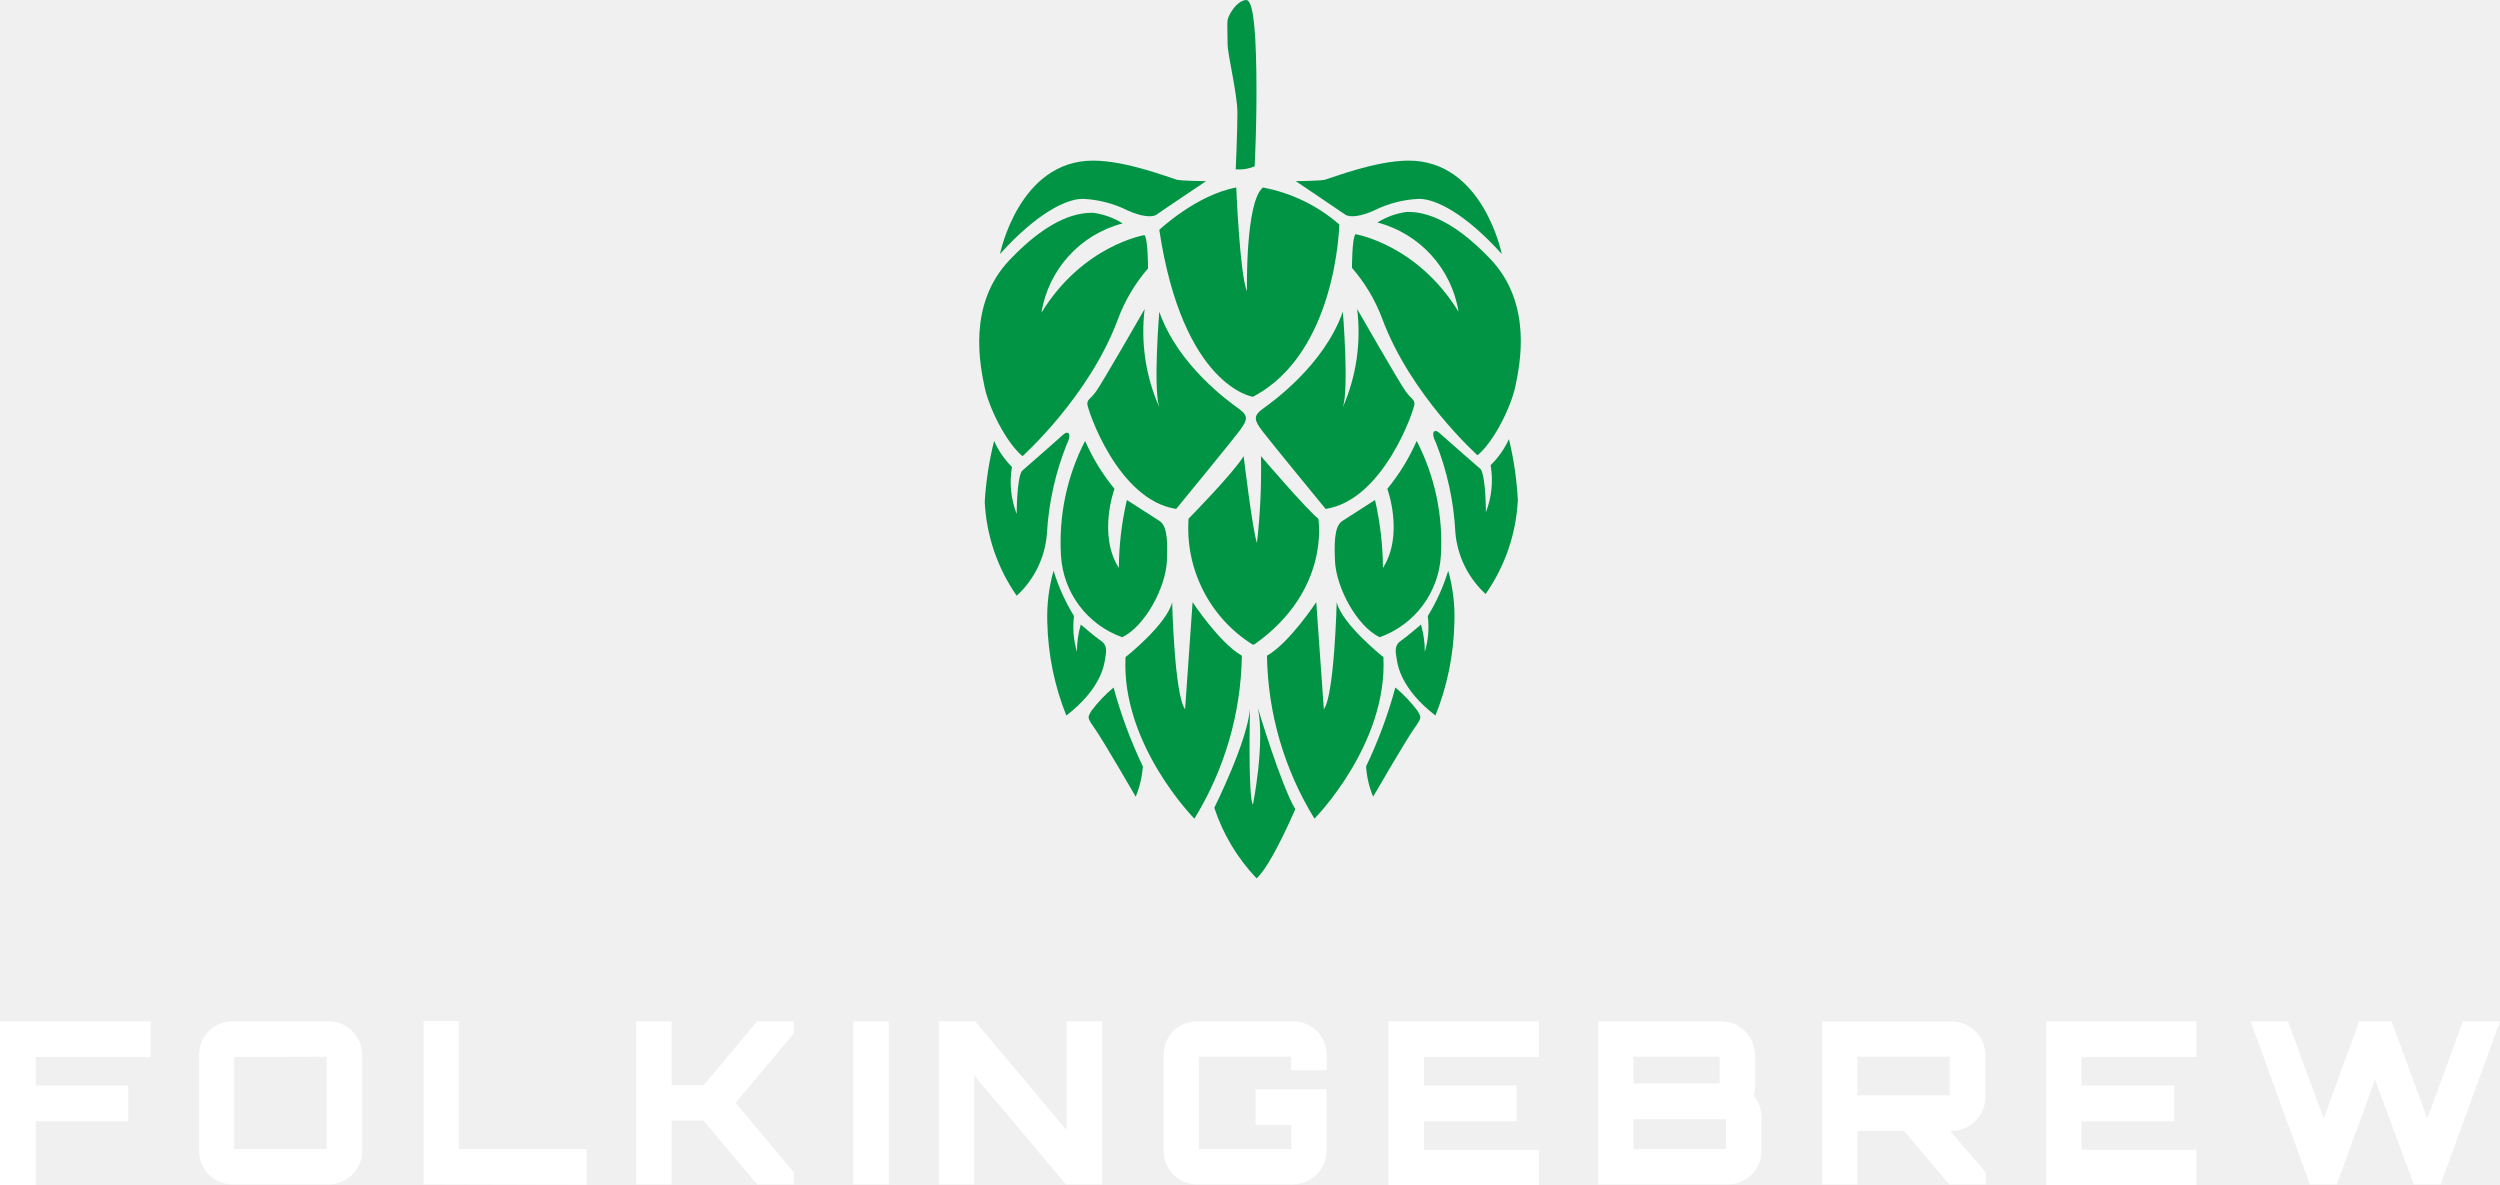
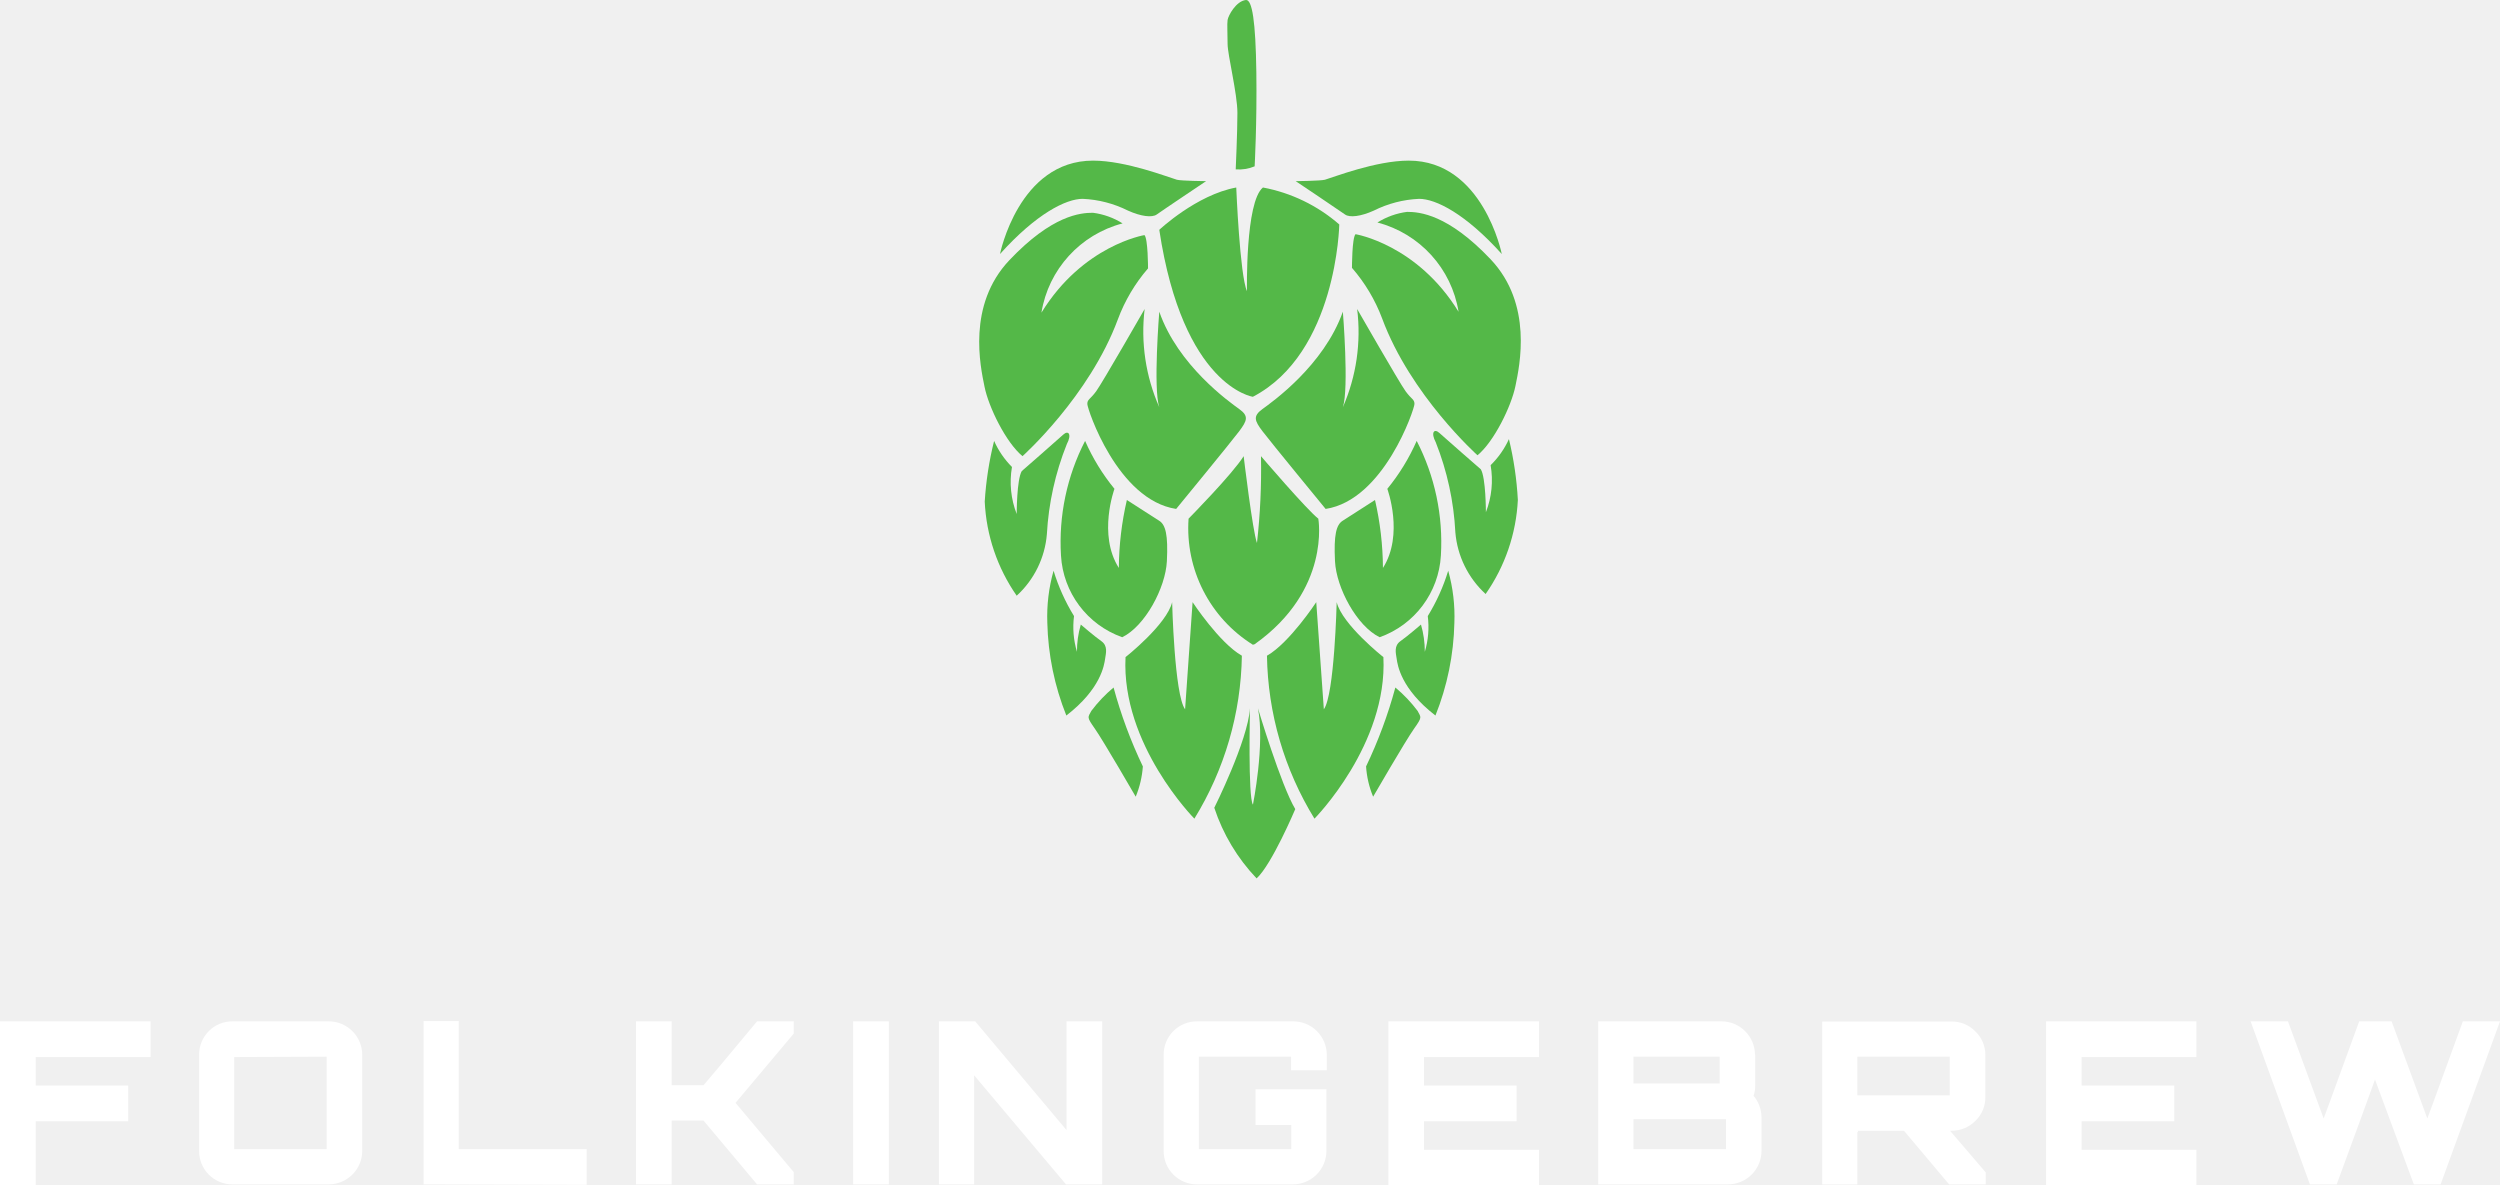
<svg xmlns="http://www.w3.org/2000/svg" width="280" height="132.65" viewBox="0 0 280 132.65">
-   <path d="M135.08,20.29s-5,3.35-5.52,3.73-1.78.22-3.22-.43a12.58,12.58,0,0,0-5.08-1.32c-1.87,0-5.2,1.67-9.26,6.18,0,0,2.09-10.46,10.42-10.46,3.71,0,8.5,1.89,9.39,2.14C132.28,20.26,135.08,20.29,135.08,20.29Z" transform="translate(0 0)" fill="#009444" />
-   <path d="M128.18,26.33s-6.9,1.13-11.54,8.69a12.37,12.37,0,0,1,9.09-10,8.26,8.26,0,0,0-3.32-1.19c-1.39,0-4.57.26-9.35,5.3s-3.25,11.94-2.79,14.2,2.39,6.23,4.25,7.76c0,0,7.49-6.7,10.68-15.32a18.64,18.64,0,0,1,3.38-5.71S128.58,26.73,128.18,26.33Z" transform="translate(0 0)" fill="#009444" />
-   <path d="M128.2,34.61s-4.73,8.25-5.42,9.2-1,.89-1,1.44S125.16,56,131.73,57c0,0,6.17-7.51,7.06-8.7s1.1-1.7,0-2.49-6.86-4.88-8.95-10.9c0,0-.7,8.61,0,10.7A21,21,0,0,1,128.2,34.61Z" transform="translate(0 0)" fill="#009444" />
-   <path d="M121.53,49.38a23.15,23.15,0,0,0,3.29,5.37s-1.89,5.13.49,8.86a34.68,34.68,0,0,1,.9-7.61l3.63,2.33c.7.45,1,1.55.85,4.53s-2.44,7.26-5,8.51a10.33,10.33,0,0,1-6.86-9.16A24.79,24.79,0,0,1,121.53,49.38Z" transform="translate(0 0)" fill="#009444" />
-   <path d="M111.34,49.38a9.67,9.67,0,0,0,2,2.92,9.89,9.89,0,0,0,.53,5.27s0-3.88.57-4.81c0,0,4.07-3.55,4.64-4.08s1-.06.4,1.07a31.85,31.85,0,0,0-2.23,10.08,10.5,10.5,0,0,1-3.38,6.89,20.07,20.07,0,0,1-3.58-10.54A37.58,37.58,0,0,1,111.34,49.38Z" transform="translate(0 0)" fill="#009444" />
-   <path d="M120.29,69a9.67,9.67,0,0,0,.33,4,10.58,10.58,0,0,1,.43-3.05s1.53,1.32,2.29,1.85.53,1.33.43,2-.46,3.35-4.34,6.34a29.79,29.79,0,0,1-2.13-10.38,18.84,18.84,0,0,1,.7-5.84A21.83,21.83,0,0,0,120.29,69Z" transform="translate(0 0)" fill="#009444" />
-   <path d="M131.28,67.44s.25,10.39,1.45,12l.84-12s3,4.57,5.52,6a35.88,35.88,0,0,1-5.32,18.25s-8.21-8.3-7.71-18.1C126.06,73.61,130.69,69.93,131.28,67.44Z" transform="translate(0 0)" fill="#009444" />
-   <path d="M124.72,77A51.82,51.82,0,0,0,128,85.84a10.89,10.89,0,0,1-.8,3.39s-3.63-6.27-4.57-7.61-.8-1.25-.4-2A15.71,15.71,0,0,1,124.72,77Z" transform="translate(0 0)" fill="#009444" />
-   <path d="M145.12,20.29s5,3.35,5.52,3.73,1.78.22,3.22-.43a12.58,12.58,0,0,1,5.08-1.32c1.87,0,5.2,1.67,9.26,6.18,0,0-2.09-10.46-10.42-10.46-3.71,0-8.5,1.89-9.39,2.14C147.92,20.26,145.12,20.29,145.12,20.29Z" transform="translate(0 0)" fill="#009444" />
-   <path d="M151.82,26.23s6.9,1.13,11.54,8.69a12.37,12.37,0,0,0-9.09-10,8.26,8.26,0,0,1,3.32-1.19c1.39,0,4.57.26,9.35,5.3s3.25,11.94,2.79,14.2-2.39,6.23-4.25,7.76c0,0-7.49-6.7-10.68-15.32A18.64,18.64,0,0,0,151.42,30S151.42,26.63,151.82,26.23Z" transform="translate(0 0)" fill="#009444" />
-   <path d="M152,34.61s4.73,8.25,5.42,9.2,1,.89,1,1.44S155,56,148.47,57c0,0-6.17-7.51-7.07-8.7s-1.09-1.7,0-2.49,6.87-4.88,9-10.9c0,0,.7,8.61,0,10.7A21,21,0,0,0,152,34.61Z" transform="translate(0 0)" fill="#009444" />
-   <path d="M158.67,49.38a23.15,23.15,0,0,1-3.29,5.37s1.89,5.13-.49,8.86A34.68,34.68,0,0,0,154,56l-3.63,2.33c-.7.45-1,1.55-.85,4.53s2.44,7.26,5,8.51a10.34,10.34,0,0,0,6.86-9.16A24.79,24.79,0,0,0,158.67,49.38Z" transform="translate(0 0)" fill="#009444" />
-   <path d="M169,49.18a9.67,9.67,0,0,1-2.05,2.92,9.89,9.89,0,0,1-.53,5.27s0-3.88-.57-4.81c0,0-4.07-3.54-4.64-4.07s-1-.07-.4,1.06A31.64,31.64,0,0,1,163,59.63a10.57,10.57,0,0,0,3.39,6.9A20.13,20.13,0,0,0,170,56,37.58,37.58,0,0,0,169,49.18Z" transform="translate(0 0)" fill="#009444" />
-   <path d="M159.91,69a9.67,9.67,0,0,1-.33,4,10.94,10.94,0,0,0-.43-3.05s-1.53,1.32-2.29,1.85-.53,1.33-.43,2,.46,3.35,4.34,6.34a29.66,29.66,0,0,0,2.12-10.38,18.93,18.93,0,0,0-.69-5.84A21.83,21.83,0,0,1,159.91,69Z" transform="translate(0 0)" fill="#009444" />
-   <path d="M149.71,67.44s-.25,10.39-1.44,12l-.85-12s-3,4.57-5.52,6a35.88,35.88,0,0,0,5.32,18.25s8.21-8.3,7.72-18.1C154.94,73.61,150.31,69.93,149.71,67.44Z" transform="translate(0 0)" fill="#009444" />
-   <path d="M156.28,77A51.82,51.82,0,0,1,153,85.84a10.69,10.69,0,0,0,.79,3.39s3.63-6.27,4.58-7.61.79-1.25.4-2A15.71,15.71,0,0,0,156.28,77Z" transform="translate(0 0)" fill="#009444" />
-   <path d="M139.54,0c.71-.07,1.09,2.42,1.17,8.07s-.19,10.56-.19,10.56a4.6,4.6,0,0,1-2.12.34s.19-4.17.19-6.32-1.1-6.51-1.1-7.73-.07-2.19,0-2.68S138.44.12,139.54,0Z" transform="translate(0 0)" fill="#009444" />
-   <path d="M129.84,25.74S134,21.82,138.46,21c0,0,.4,9.82,1.2,11.61,0,0-.2-10,1.79-11.61A18.1,18.1,0,0,1,150,25.14s-.26,14.39-9.68,19.3C140.32,44.44,132.49,43.31,129.84,25.74Z" transform="translate(0 0)" fill="#009444" />
-   <path d="M140,79.33s-.24,10,.33,10.79c0,0,1.36-6.76.56-10.79,0,0,2.59,8.65,4.18,11.29,0,0-2.63,6.22-4.33,7.76A21,21,0,0,1,136,90.47S139.74,83,140,79.33Z" transform="translate(0 0)" fill="#009444" />
-   <path d="M140.32,72.21a15.39,15.39,0,0,1-7.2-14.12s4.93-5,6.17-7c0,0,1,8.39,1.49,9.73a73.69,73.69,0,0,0,.45-9.73s5.13,6,6.42,7c0,0,1.44,8-7.14,14.07" transform="translate(0 0)" fill="#009444" />
+   <path d="M135.08,20.29s-5,3.35-5.52,3.73-1.78.22-3.22-.43a12.58,12.58,0,0,0-5.08-1.32c-1.87,0-5.2,1.67-9.26,6.18,0,0,2.09-10.46,10.42-10.46,3.71,0,8.5,1.89,9.39,2.14C132.28,20.26,135.08,20.29,135.08,20.29Z" transform="translate(0 0)" fill="#54b848" />
+   <path d="M128.18,26.33s-6.9,1.13-11.54,8.69a12.37,12.37,0,0,1,9.09-10,8.26,8.26,0,0,0-3.32-1.19c-1.39,0-4.57.26-9.35,5.3s-3.25,11.94-2.79,14.2,2.39,6.23,4.25,7.76c0,0,7.49-6.7,10.68-15.32a18.64,18.64,0,0,1,3.38-5.71S128.58,26.73,128.18,26.33Z" transform="translate(0 0)" fill="#54b848" />
+   <path d="M128.2,34.61s-4.73,8.25-5.42,9.2-1,.89-1,1.44S125.16,56,131.73,57c0,0,6.17-7.51,7.06-8.7s1.1-1.7,0-2.49-6.86-4.88-8.95-10.9c0,0-.7,8.61,0,10.7A21,21,0,0,1,128.2,34.61Z" transform="translate(0 0)" fill="#54b848" />
+   <path d="M121.53,49.38a23.15,23.15,0,0,0,3.29,5.37s-1.89,5.13.49,8.86a34.68,34.68,0,0,1,.9-7.61l3.63,2.33c.7.45,1,1.55.85,4.53s-2.44,7.26-5,8.51a10.33,10.33,0,0,1-6.86-9.16A24.79,24.79,0,0,1,121.53,49.38Z" transform="translate(0 0)" fill="#54b848" />
+   <path d="M111.34,49.38a9.67,9.67,0,0,0,2,2.92,9.89,9.89,0,0,0,.53,5.27s0-3.88.57-4.81c0,0,4.07-3.55,4.64-4.08s1-.06.4,1.07a31.85,31.85,0,0,0-2.23,10.08,10.5,10.5,0,0,1-3.38,6.89,20.07,20.07,0,0,1-3.58-10.54A37.58,37.58,0,0,1,111.34,49.38Z" transform="translate(0 0)" fill="#54b848" />
+   <path d="M120.29,69a9.67,9.67,0,0,0,.33,4,10.58,10.58,0,0,1,.43-3.05s1.53,1.32,2.29,1.85.53,1.33.43,2-.46,3.35-4.34,6.34a29.79,29.79,0,0,1-2.13-10.38,18.84,18.84,0,0,1,.7-5.84A21.83,21.83,0,0,0,120.29,69Z" transform="translate(0 0)" fill="#54b848" />
+   <path d="M131.28,67.44s.25,10.39,1.45,12l.84-12s3,4.57,5.52,6a35.88,35.88,0,0,1-5.32,18.25s-8.21-8.3-7.71-18.1C126.06,73.61,130.69,69.93,131.28,67.44Z" transform="translate(0 0)" fill="#54b848" />
+   <path d="M124.72,77A51.82,51.82,0,0,0,128,85.84a10.89,10.89,0,0,1-.8,3.39s-3.63-6.27-4.57-7.61-.8-1.25-.4-2A15.71,15.71,0,0,1,124.72,77Z" transform="translate(0 0)" fill="#54b848" />
+   <path d="M145.12,20.29s5,3.35,5.52,3.73,1.78.22,3.22-.43a12.58,12.58,0,0,1,5.08-1.32c1.87,0,5.2,1.67,9.26,6.18,0,0-2.09-10.46-10.42-10.46-3.71,0-8.5,1.89-9.39,2.14C147.92,20.26,145.12,20.29,145.12,20.29Z" transform="translate(0 0)" fill="#54b848" />
+   <path d="M151.82,26.23s6.9,1.13,11.54,8.69a12.37,12.37,0,0,0-9.09-10,8.26,8.26,0,0,1,3.32-1.19c1.39,0,4.57.26,9.35,5.3s3.25,11.94,2.79,14.2-2.39,6.23-4.25,7.76c0,0-7.49-6.7-10.68-15.32A18.64,18.64,0,0,0,151.42,30S151.42,26.63,151.82,26.23Z" transform="translate(0 0)" fill="#54b848" />
+   <path d="M152,34.61s4.73,8.25,5.42,9.2,1,.89,1,1.44S155,56,148.47,57c0,0-6.17-7.51-7.07-8.7s-1.09-1.7,0-2.49,6.87-4.88,9-10.9c0,0,.7,8.61,0,10.7A21,21,0,0,0,152,34.61Z" transform="translate(0 0)" fill="#54b848" />
+   <path d="M158.67,49.38a23.15,23.15,0,0,1-3.29,5.37s1.89,5.13-.49,8.86A34.68,34.68,0,0,0,154,56l-3.63,2.33c-.7.45-1,1.55-.85,4.53s2.44,7.26,5,8.51a10.34,10.34,0,0,0,6.86-9.16A24.79,24.79,0,0,0,158.67,49.38Z" transform="translate(0 0)" fill="#54b848" />
+   <path d="M169,49.18a9.67,9.67,0,0,1-2.05,2.92,9.89,9.89,0,0,1-.53,5.27s0-3.88-.57-4.81c0,0-4.07-3.54-4.64-4.07s-1-.07-.4,1.06A31.64,31.64,0,0,1,163,59.63a10.57,10.57,0,0,0,3.39,6.9A20.13,20.13,0,0,0,170,56,37.58,37.58,0,0,0,169,49.18Z" transform="translate(0 0)" fill="#54b848" />
+   <path d="M159.91,69a9.67,9.67,0,0,1-.33,4,10.94,10.94,0,0,0-.43-3.05s-1.53,1.32-2.29,1.85-.53,1.33-.43,2,.46,3.35,4.34,6.34a29.66,29.66,0,0,0,2.12-10.38,18.93,18.93,0,0,0-.69-5.84A21.83,21.83,0,0,1,159.91,69Z" transform="translate(0 0)" fill="#54b848" />
+   <path d="M149.71,67.44s-.25,10.39-1.44,12l-.85-12s-3,4.57-5.52,6a35.88,35.88,0,0,0,5.32,18.25s8.21-8.3,7.72-18.1C154.94,73.61,150.31,69.93,149.71,67.44Z" transform="translate(0 0)" fill="#54b848" />
+   <path d="M156.28,77A51.82,51.82,0,0,1,153,85.84a10.69,10.69,0,0,0,.79,3.39s3.63-6.27,4.58-7.61.79-1.25.4-2A15.71,15.71,0,0,0,156.28,77Z" transform="translate(0 0)" fill="#54b848" />
+   <path d="M139.54,0c.71-.07,1.09,2.42,1.17,8.07s-.19,10.56-.19,10.56a4.6,4.6,0,0,1-2.12.34s.19-4.17.19-6.32-1.1-6.51-1.1-7.73-.07-2.19,0-2.68S138.44.12,139.54,0Z" transform="translate(0 0)" fill="#54b848" />
+   <path d="M129.84,25.74S134,21.82,138.46,21c0,0,.4,9.82,1.2,11.61,0,0-.2-10,1.79-11.61A18.1,18.1,0,0,1,150,25.14s-.26,14.39-9.68,19.3C140.32,44.44,132.49,43.31,129.84,25.74Z" transform="translate(0 0)" fill="#54b848" />
+   <path d="M140,79.33s-.24,10,.33,10.79c0,0,1.36-6.76.56-10.79,0,0,2.59,8.65,4.18,11.29,0,0-2.63,6.22-4.33,7.76A21,21,0,0,1,136,90.47S139.74,83,140,79.33Z" transform="translate(0 0)" fill="#54b848" />
+   <path d="M140.32,72.21a15.39,15.39,0,0,1-7.2-14.12s4.93-5,6.17-7c0,0,1,8.39,1.49,9.73a73.69,73.69,0,0,0,.45-9.73s5.13,6,6.42,7c0,0,1.44,8-7.14,14.07" transform="translate(0 0)" fill="#54b848" />
  <path d="M0,114.39H16.87v4H4v3.19H14.36v4H4v7.15H0Z" transform="translate(0 0)" fill="#fff" />
  <path d="M26.06,114.39H36.81a3.76,3.76,0,0,1,3.76,3.75V128.9a3.76,3.76,0,0,1-3.76,3.75H26.06a3.72,3.72,0,0,1-3.76-3.75V118.14a3.72,3.72,0,0,1,3.76-3.75Zm.17,4V128.7H36.59V118.35Z" transform="translate(0 0)" fill="#fff" />
  <path d="M47.44,132.65V114.36h3.94V128.7H65.71v4Z" transform="translate(0 0)" fill="#fff" />
  <path d="M84.79,114.39H88.9v1.37l-6.52,7.76,6.52,7.76v1.37H84.79l-6-7.15H75.23v7.15h-4V114.39h4v7.15H78.8l2.29-2.71Z" transform="translate(0 0)" fill="#fff" />
  <path d="M95.55,132.65V114.39h4v18.26Z" transform="translate(0 0)" fill="#fff" />
  <path d="M119.45,126.57V114.39h4v18.26h-4.06L109.1,120.43v12.22h-3.94V114.39h4.06Z" transform="translate(0 0)" fill="#fff" />
  <path d="M148.6,118.14v1.73h-4v-1.52H134.27V128.7h10.35V126h-4v-4h7.94v6.9a3.76,3.76,0,0,1-3.78,3.75H134.09a3.72,3.72,0,0,1-3.76-3.75V118.14a3.72,3.72,0,0,1,3.76-3.75h10.73a3.76,3.76,0,0,1,3.78,3.75Z" transform="translate(0 0)" fill="#fff" />
  <path d="M172.37,114.39v4H159.49v3.19h10.37v4H159.49v3.2h12.88v4H155.5V114.39Z" transform="translate(0 0)" fill="#fff" />
  <path d="M196.58,118.14v3.43a3.17,3.17,0,0,1-.18,1.16,3.79,3.79,0,0,1,.89,2.39v3.78a3.76,3.76,0,0,1-3.78,3.75H179V114.39h13.8a3.77,3.77,0,0,1,3.76,3.75Zm-13.63.21v3h9.65v-3Zm0,7v3.35h10.36v-3.35Z" transform="translate(0 0)" fill="#fff" />
  <path d="M222.36,118.17v4.72a3.62,3.62,0,0,1-1.12,2.65,3.68,3.68,0,0,1-2.66,1.1h-.18l4,4.67v1.34H218.3l-5.05-6-5.23,0s.08,0,.08.15a.1.1,0,0,1-.08,0v5.86h-3.93V114.41h14.49a3.65,3.65,0,0,1,2.66,1.11A3.61,3.61,0,0,1,222.36,118.17Zm-14.34.18v4.33h10.35v-4.33Z" transform="translate(0 0)" fill="#fff" />
  <path d="M246,114.39v4H233.14v3.19h10.38v4H233.14v3.2H246v4H229.16V114.39Z" transform="translate(0 0)" fill="#fff" />
  <path d="M275.84,114.39H280l-6.65,18.26h-3L266,120.91l-1.62,4.46-2.67,7.28h-3l-6.64-18.26h4.18l4,10.88.63-1.7,3.35-9.18h3.63l4,10.88.63-1.7Z" transform="translate(0 0)" fill="#fff" />
</svg>
